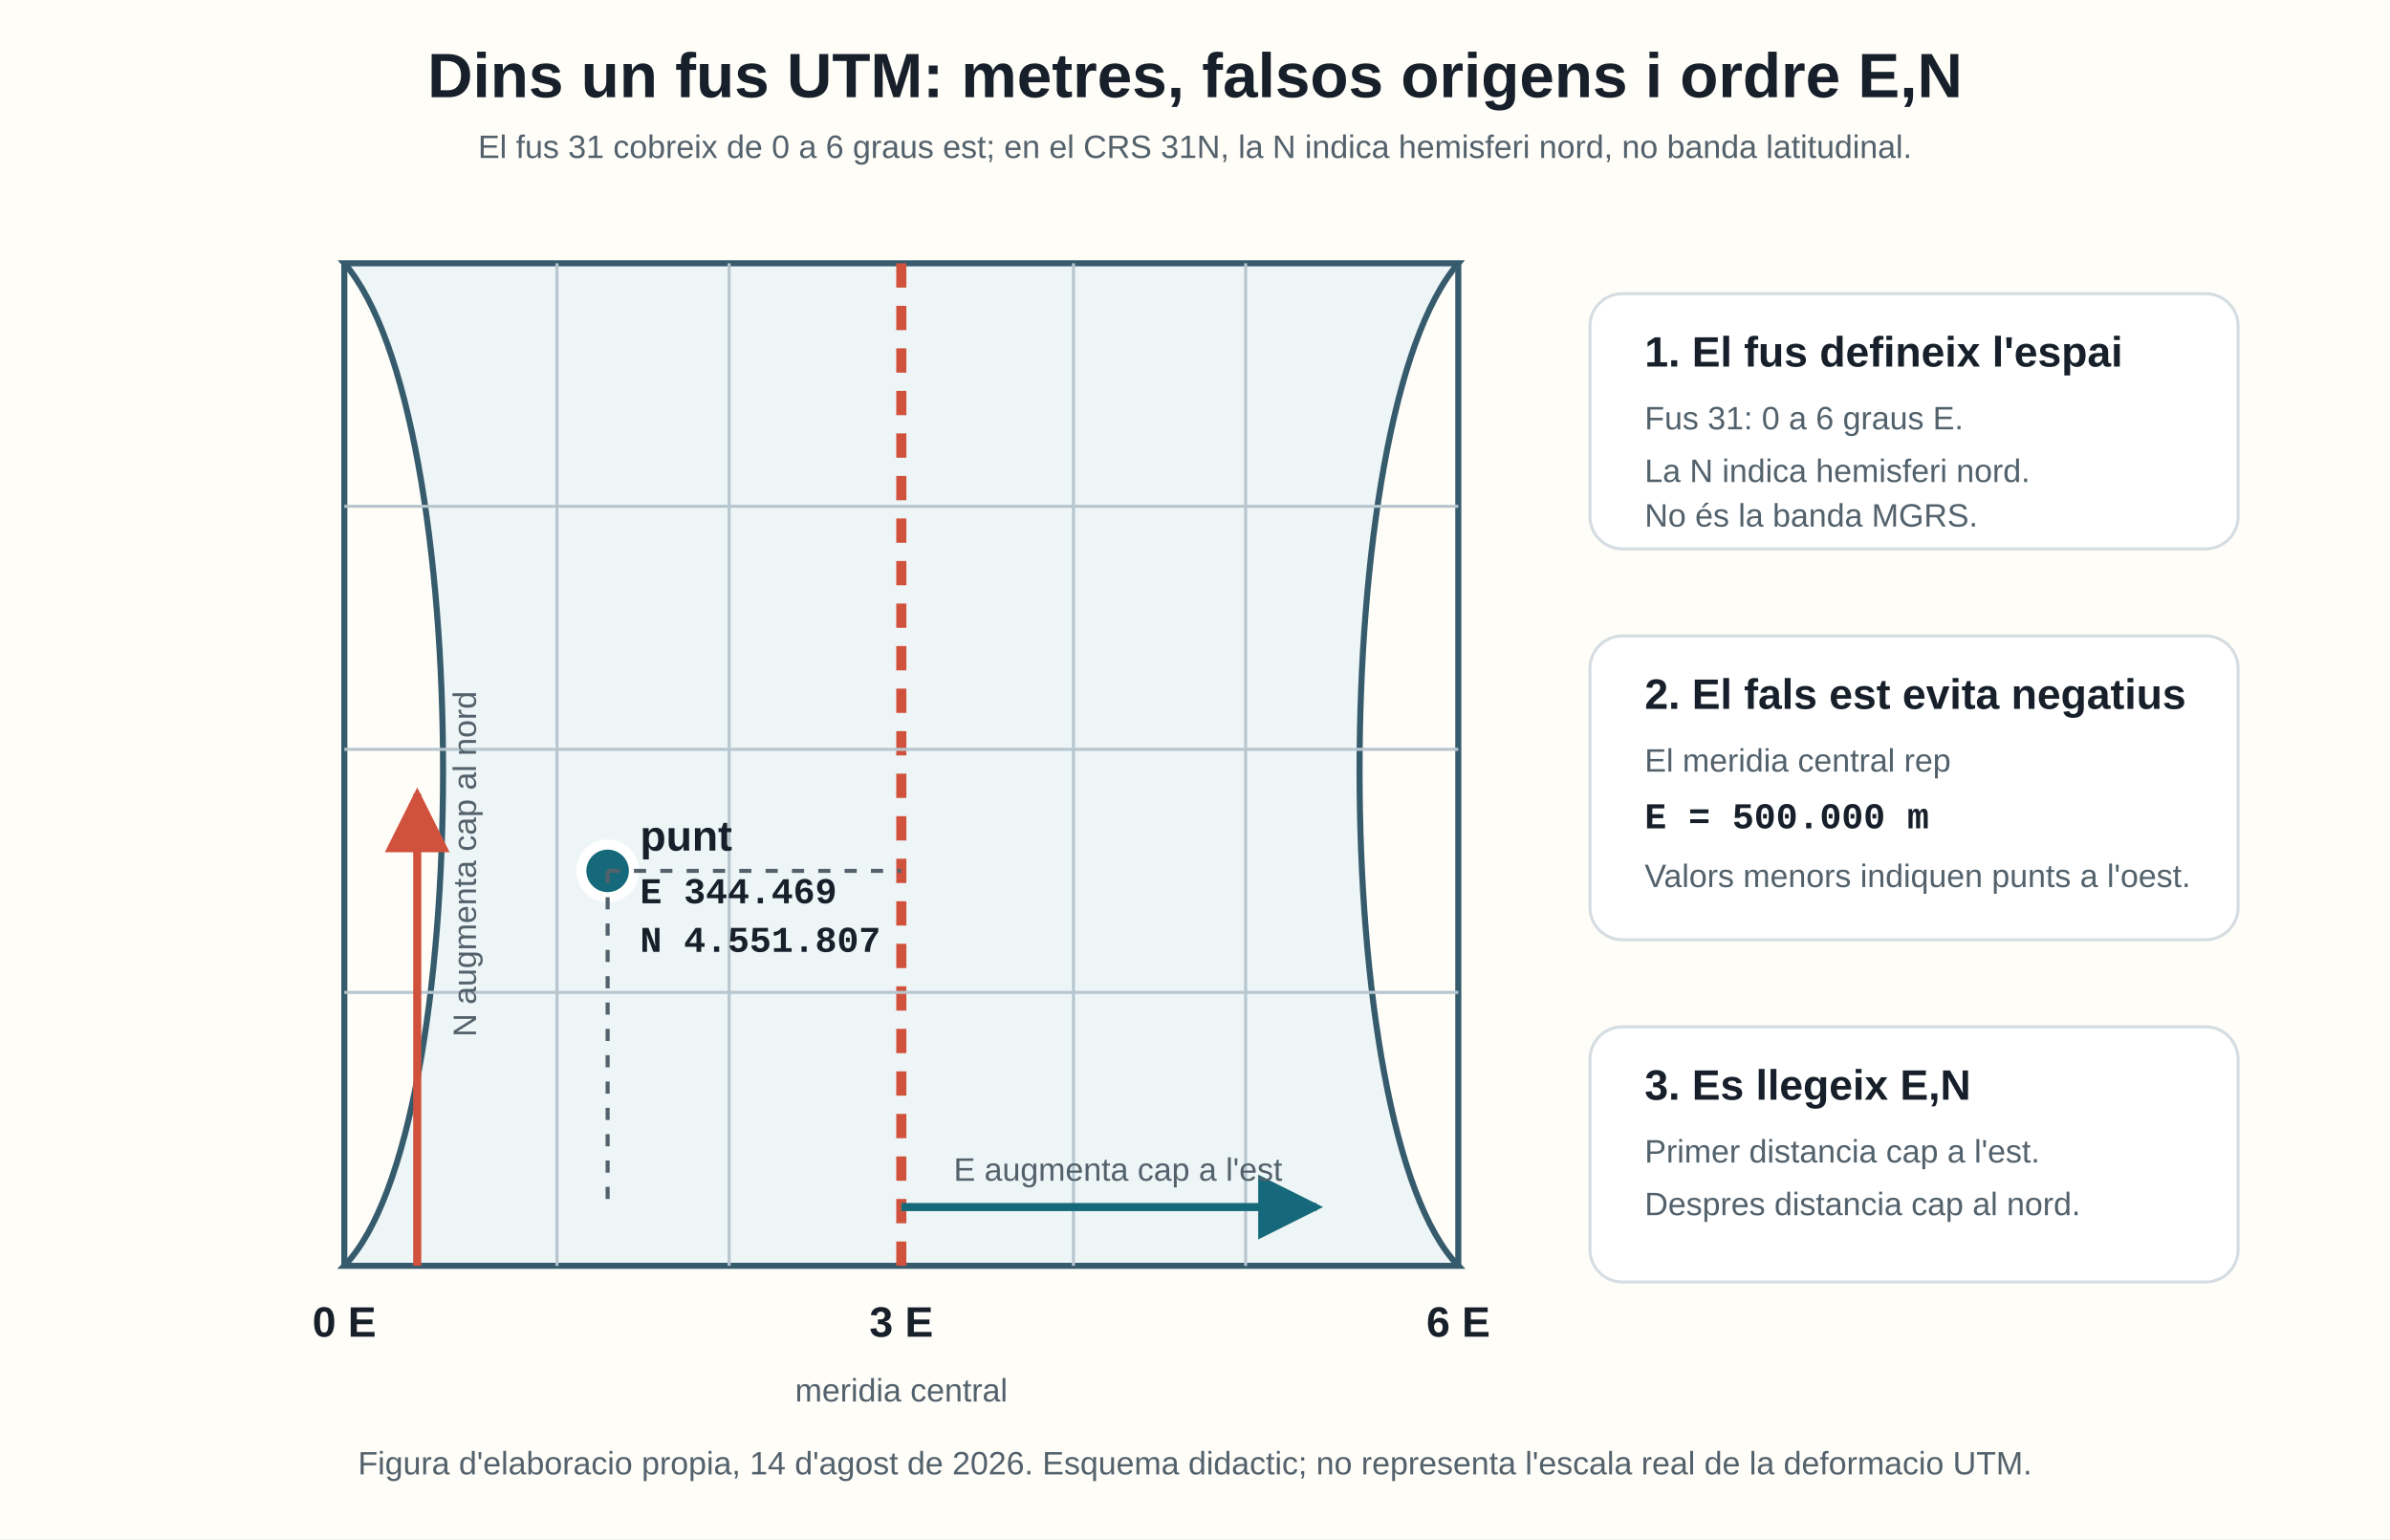
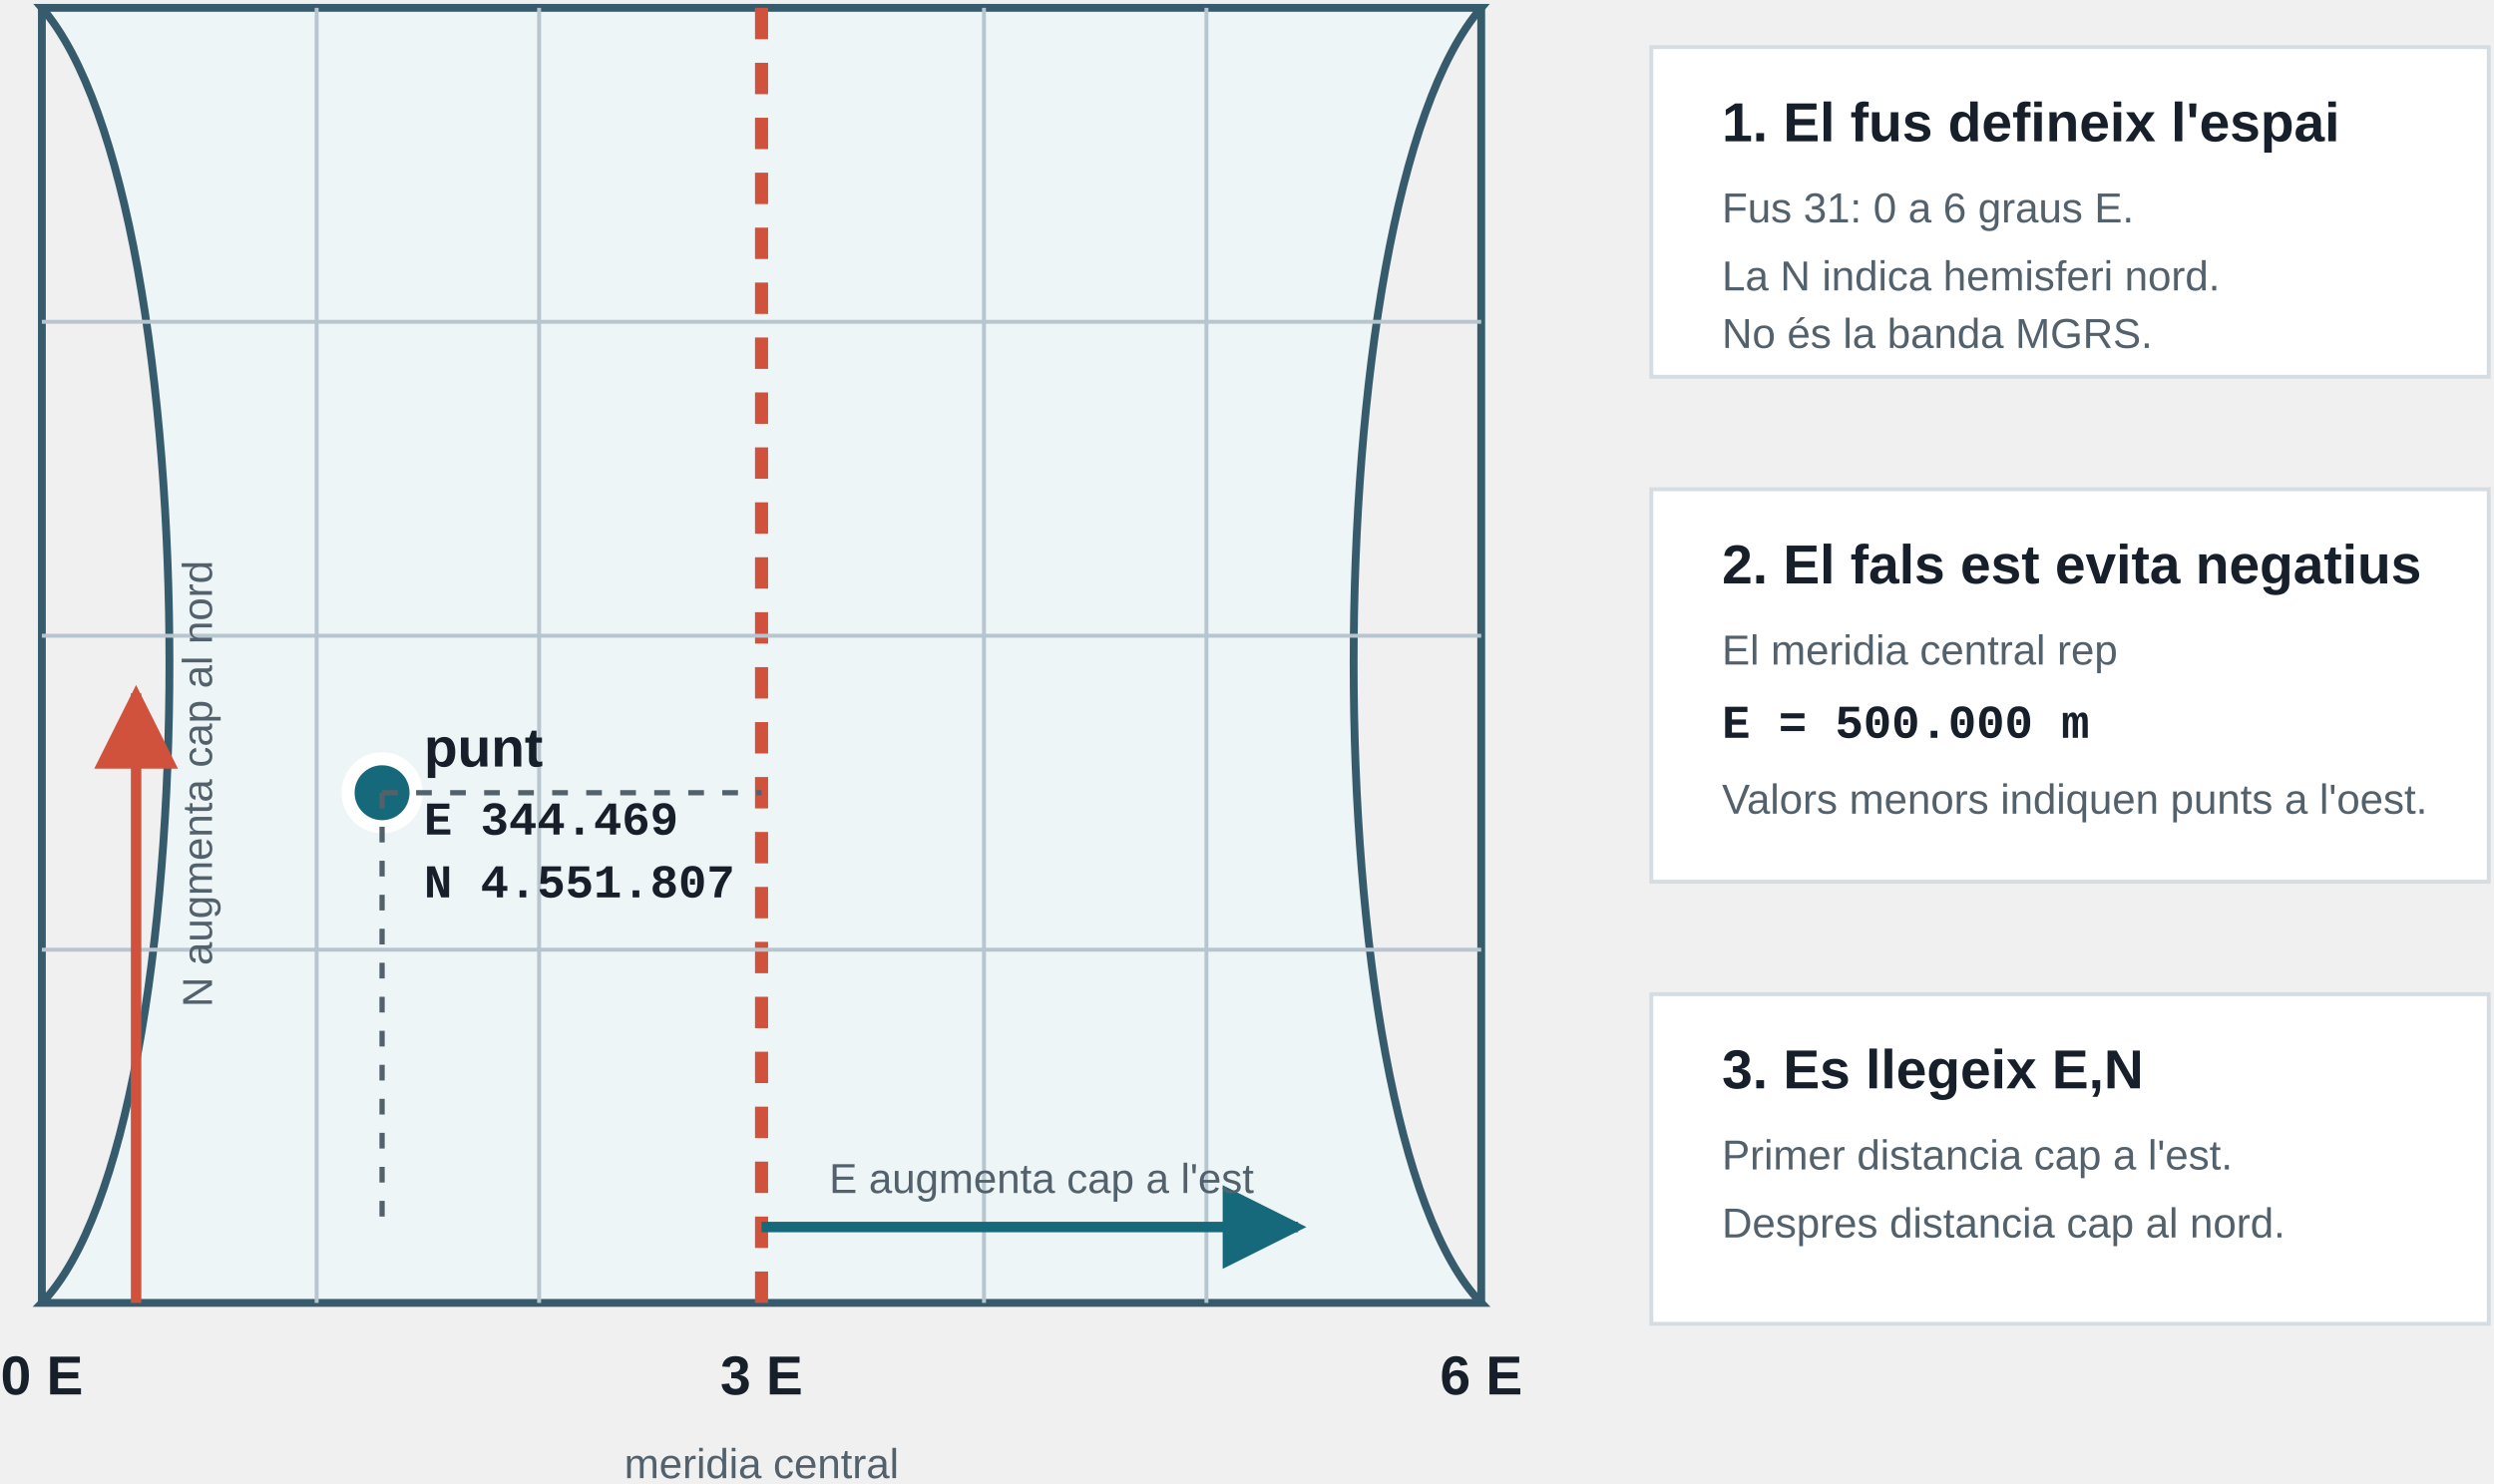
- <svg xmlns="http://www.w3.org/2000/svg" width="1180" height="760" viewBox="0 0 1180 760" role="img" aria-labelledby="title desc">
+ <svg xmlns="http://www.w3.org/2000/svg" width="953" height="567" viewBox="154 127 953 567" role="img" aria-labelledby="title desc">
  <defs>
    <style>
-       .bg { fill: #fffdf8; }
      .zone { fill: #eef5f7; stroke: #365b6d; stroke-width: 3; }
      .central { stroke: #d0523c; stroke-width: 5; stroke-dasharray: 12 9; }
      .grid { stroke: #b7c6ce; stroke-width: 1.5; }
      .axis { stroke: #16697a; stroke-width: 4; marker-end: url(#arrowBlue); }
      .axisRed { stroke: #d0523c; stroke-width: 4; marker-end: url(#arrowRed); }
      .guide { stroke: #52616b; stroke-width: 2; stroke-dasharray: 6 7; }
      .label { font: 700 21px Arial, 'Liberation Sans', sans-serif; fill: #17202a; }
-       .title { font: 700 31px Arial, 'Liberation Sans', sans-serif; fill: #17202a; }
      .small { font: 16px Arial, 'Liberation Sans', sans-serif; fill: #52616b; }
      .mono { font: 700 18px 'Liberation Mono', Consolas, monospace; fill: #17202a; }
-       .panel { fill: #ffffff; stroke: #d5dde2; stroke-width: 1.5; rx: 16; }
+       .panel { fill: #ffffff; stroke: #d5dde2; stroke-width: 1.5; }
    </style>
    <marker id="arrowBlue" viewBox="0 0 10 10" refX="9" refY="5" markerWidth="8" markerHeight="8" orient="auto">
      <path d="M0,0 L10,5 L0,10 z" fill="#16697a" />
    </marker>
    <marker id="arrowRed" viewBox="0 0 10 10" refX="9" refY="5" markerWidth="8" markerHeight="8" orient="auto">
      <path d="M0,0 L10,5 L0,10 z" fill="#d0523c" />
    </marker>
  </defs>
-   <rect class="bg" width="1180" height="760" />
-   <text x="590" y="48" text-anchor="middle" class="title">Dins un fus UTM: metres, falsos origens i ordre E,N</text>
-   <text x="590" y="78" text-anchor="middle" class="small">El fus 31 cobreix de 0 a 6 graus est; en el CRS 31N, la N indica hemisferi nord, no banda latitudinal.</text>
  <path d="M170 130 C235 205,235 558,170 625 L720 625 C655 558,655 205,720 130 Z" class="zone" />
  <line x1="170" y1="130" x2="170" y2="625" stroke="#365b6d" stroke-width="3" />
  <line x1="720" y1="130" x2="720" y2="625" stroke="#365b6d" stroke-width="3" />
  <line x1="445" y1="130" x2="445" y2="625" class="central" />
  <line x1="275" y1="130" x2="275" y2="625" class="grid" />
  <line x1="360" y1="130" x2="360" y2="625" class="grid" />
  <line x1="530" y1="130" x2="530" y2="625" class="grid" />
  <line x1="615" y1="130" x2="615" y2="625" class="grid" />
  <line x1="170" y1="250" x2="720" y2="250" class="grid" />
  <line x1="170" y1="370" x2="720" y2="370" class="grid" />
  <line x1="170" y1="490" x2="720" y2="490" class="grid" />
  <text x="170" y="660" text-anchor="middle" class="label">0 E</text>
  <text x="445" y="660" text-anchor="middle" class="label">3 E</text>
  <text x="720" y="660" text-anchor="middle" class="label">6 E</text>
  <text x="445" y="692" text-anchor="middle" class="small">meridia central</text>
  <line x1="445" y1="596" x2="650" y2="596" class="axis" />
  <text x="552" y="583" text-anchor="middle" class="small">E augmenta cap a l'est</text>
  <line x1="206" y1="625" x2="206" y2="392" class="axisRed" />
  <text x="235" y="512" class="small" transform="rotate(-90 235 512)">N augmenta cap al nord</text>
  <circle cx="300" cy="430" r="13" fill="#16697a" stroke="#ffffff" stroke-width="5" />
  <line x1="300" y1="430" x2="300" y2="596" class="guide" />
  <line x1="300" y1="430" x2="445" y2="430" class="guide" />
  <text x="316" y="420" class="label">punt</text>
  <text x="316" y="446" class="mono">E 344.469</text>
  <text x="316" y="470" class="mono">N 4.551.807</text>
  <rect x="785" y="145" width="320" height="126" class="panel" />
  <text x="812" y="181" class="label">1. El fus defineix l'espai</text>
  <text x="812" y="212" class="small">Fus 31: 0 a 6 graus E.</text>
  <text x="812" y="238" class="small">La N indica hemisferi nord.</text>
  <text x="812" y="260" class="small">No és la banda MGRS.</text>
  <rect x="785" y="314" width="320" height="150" class="panel" />
  <text x="812" y="350" class="label">2. El fals est evita negatius</text>
  <text x="812" y="381" class="small">El meridia central rep</text>
  <text x="812" y="409" class="mono">E = 500.000 m</text>
  <text x="812" y="438" class="small">Valors menors indiquen punts a l'oest.</text>
  <rect x="785" y="507" width="320" height="126" class="panel" />
  <text x="812" y="543" class="label">3. Es llegeix E,N</text>
  <text x="812" y="574" class="small">Primer distancia cap a l'est.</text>
  <text x="812" y="600" class="small">Despres distancia cap al nord.</text>
-   <text x="590" y="728" text-anchor="middle" class="small">Figura d'elaboracio propia, 14 d'agost de 2026. Esquema didactic; no representa l'escala real de la deformacio UTM.</text>
</svg>
